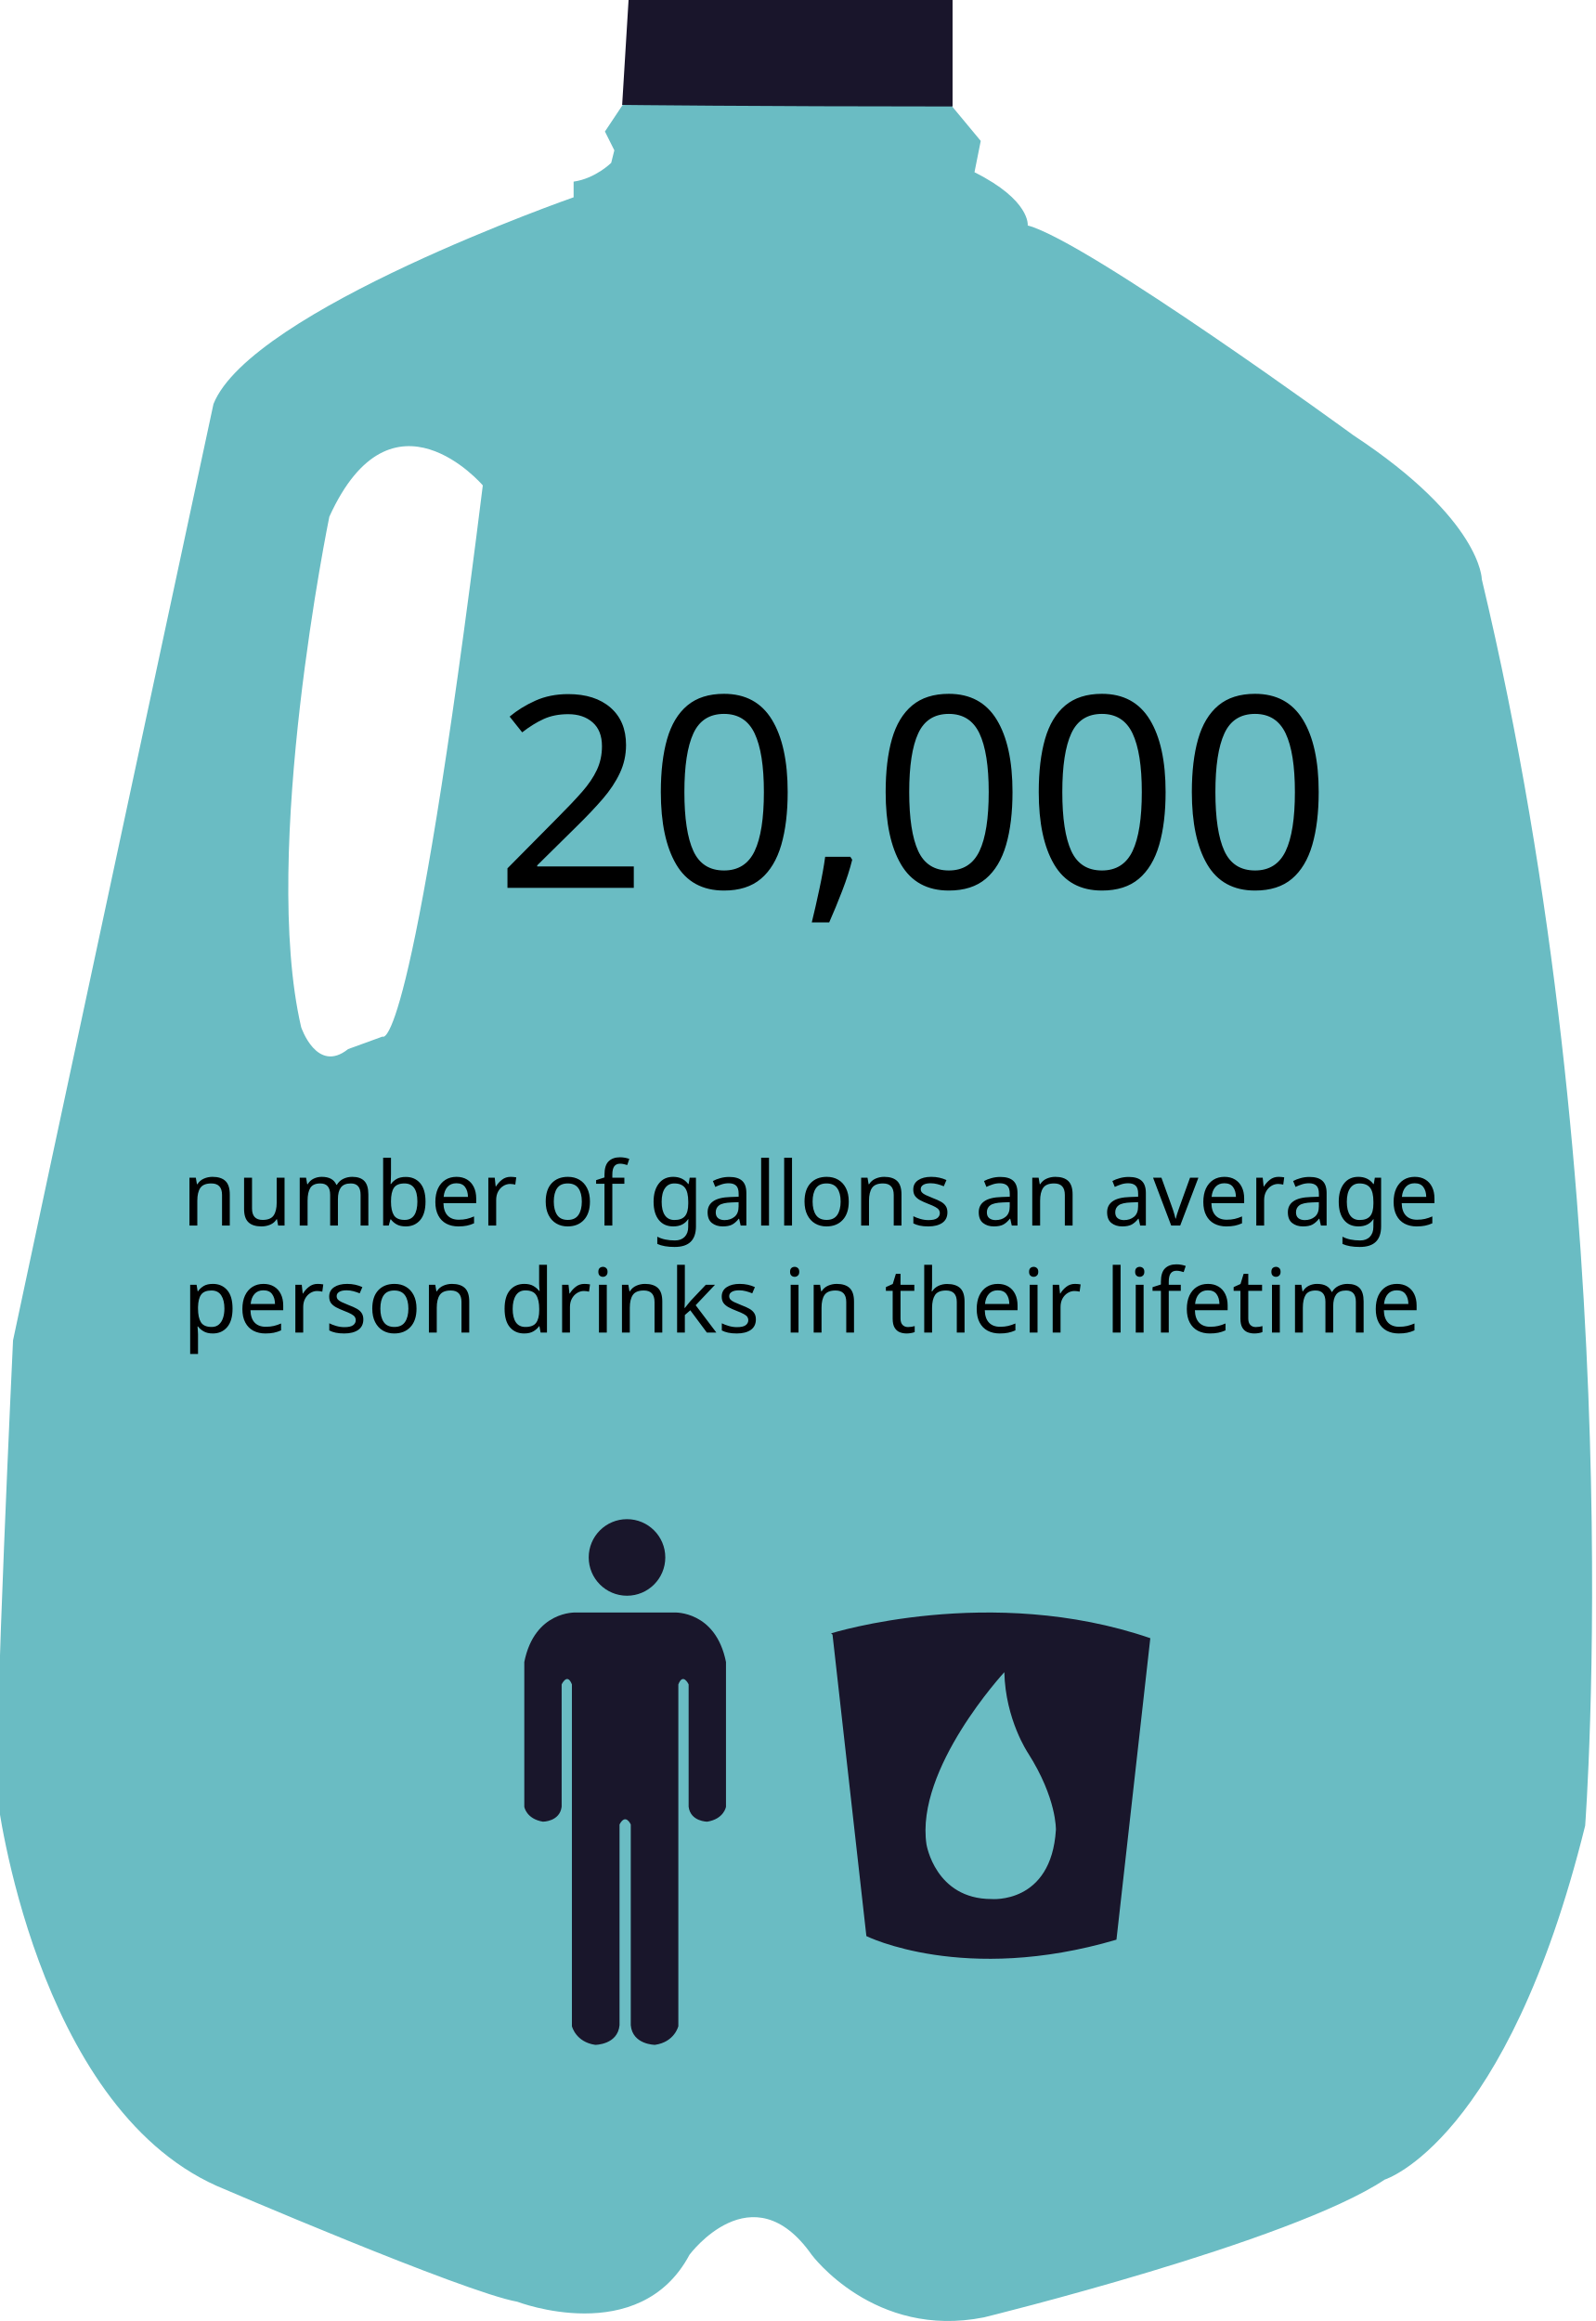
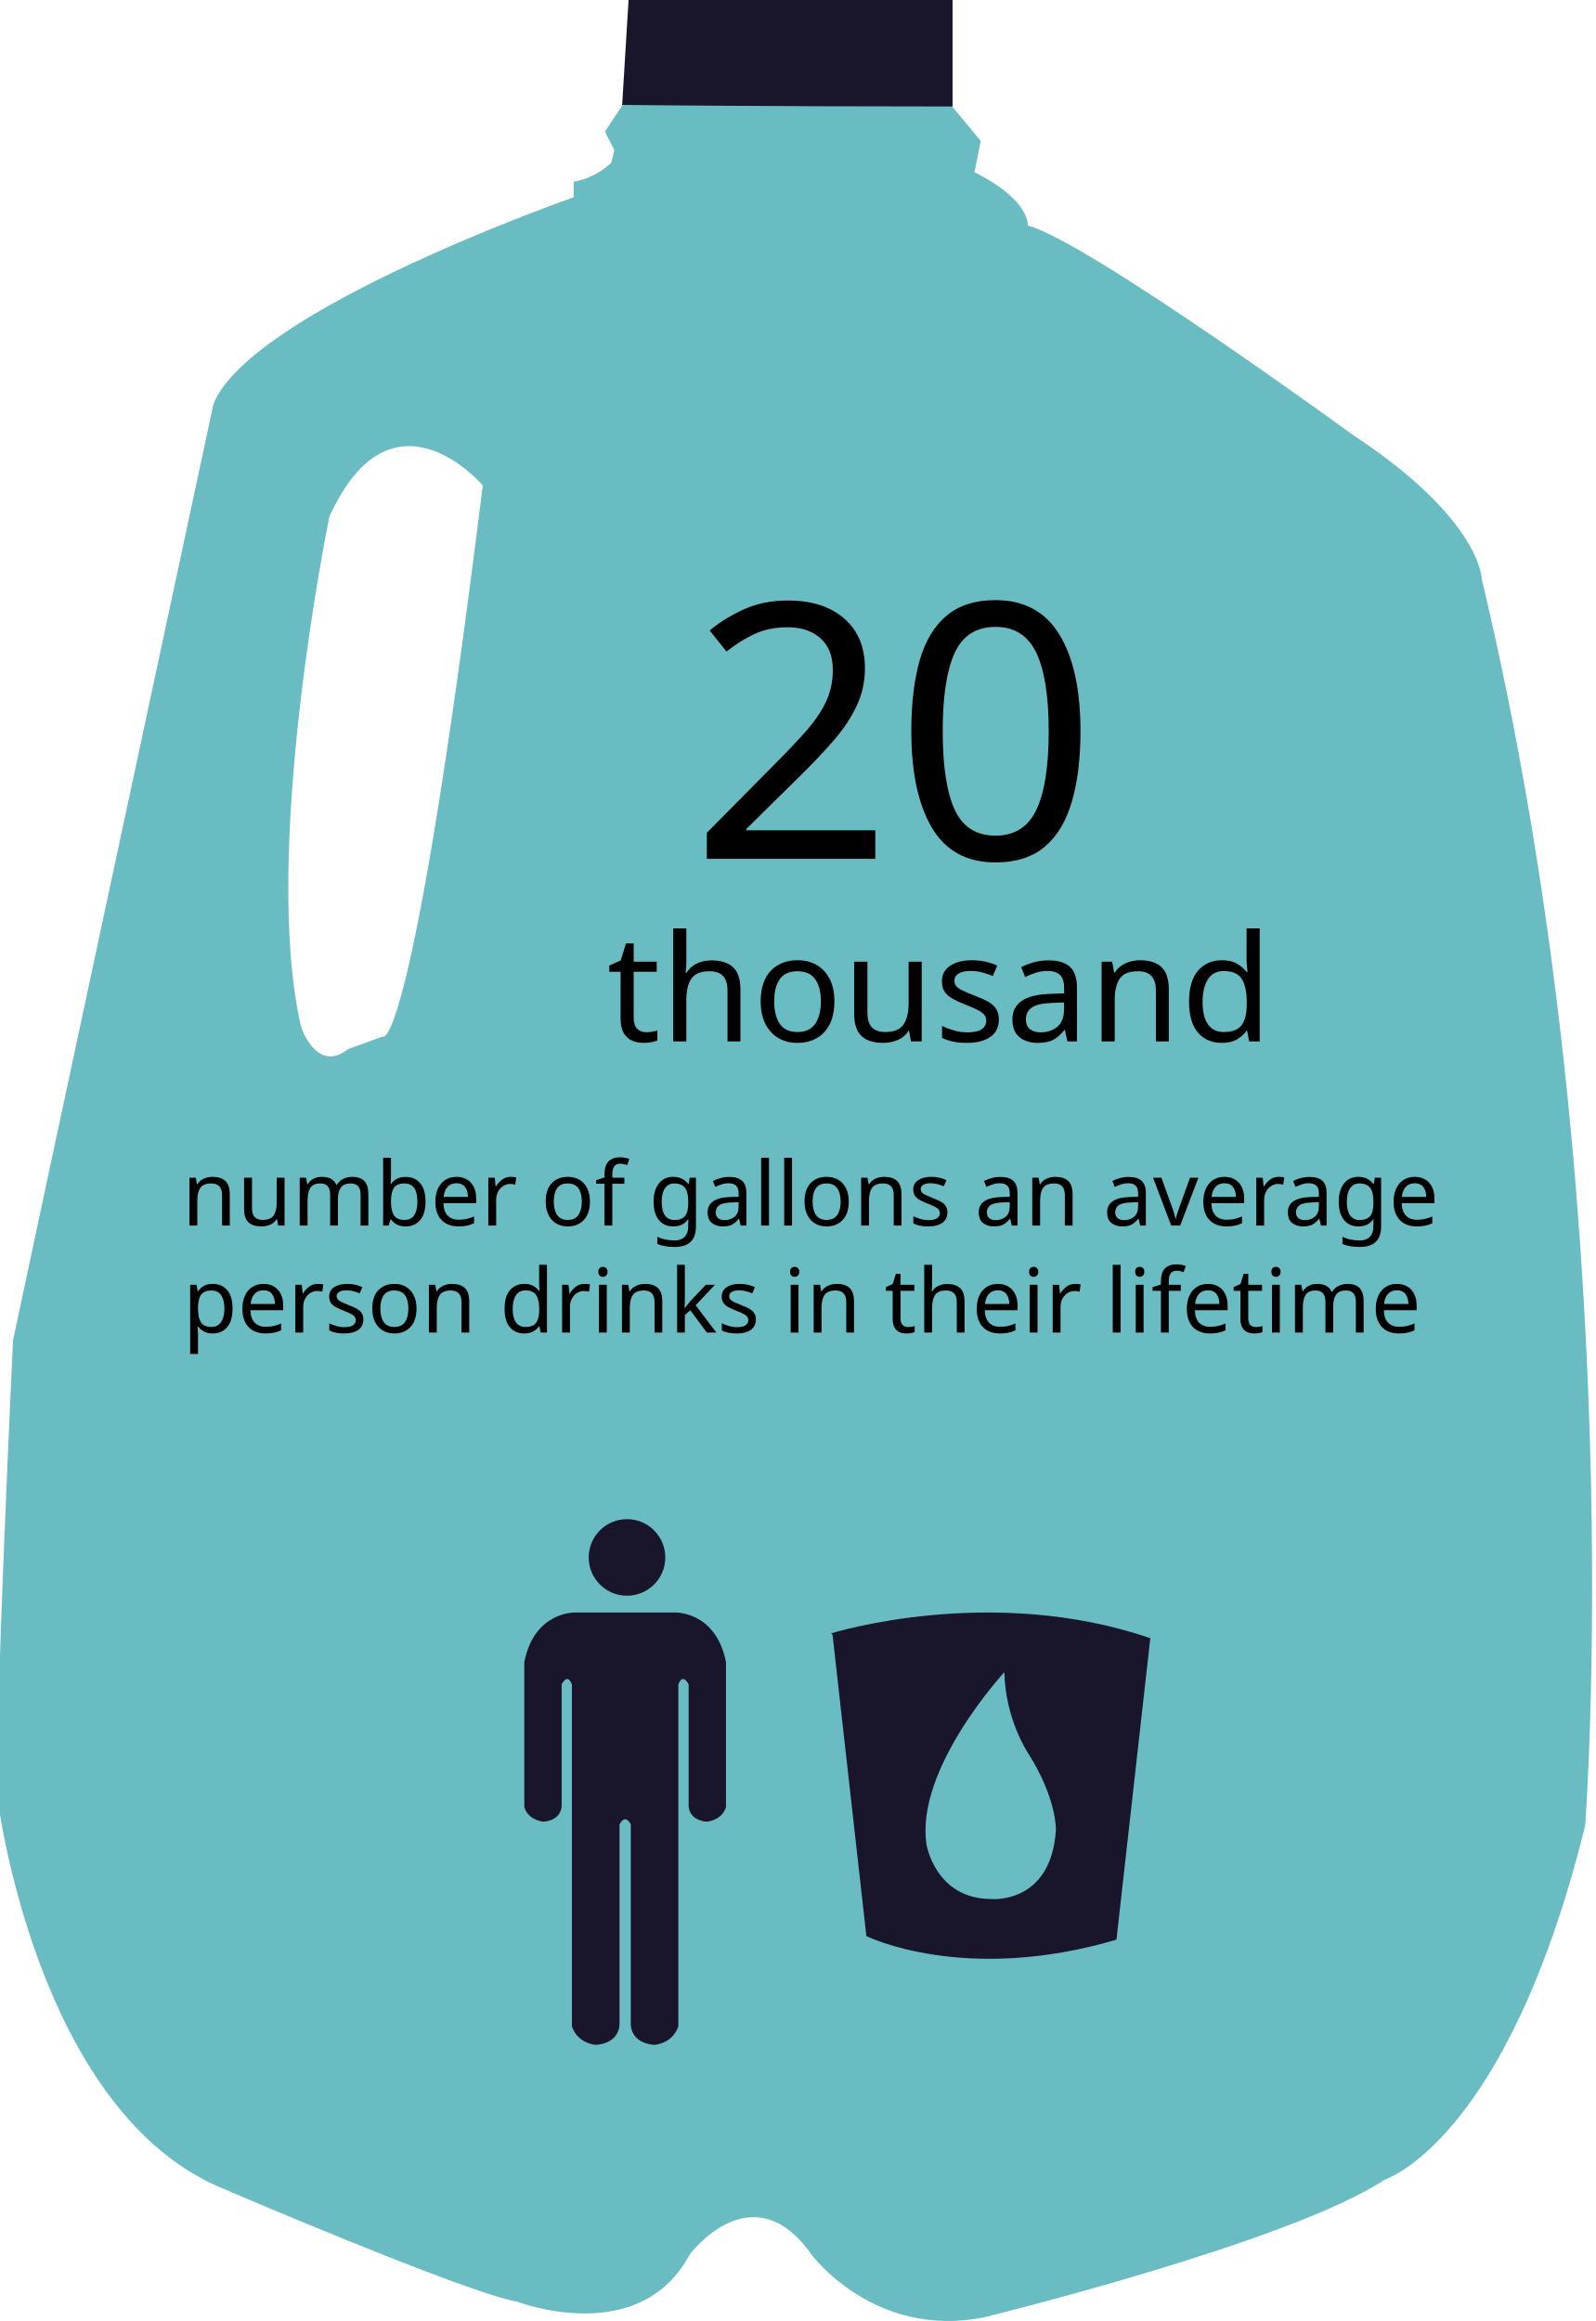
<svg xmlns="http://www.w3.org/2000/svg" version="1.1" id="Layer_1" x="0px" y="0px" width="536.378px" height="780.521px" viewBox="0 0 536.378 780.521" enable-background="new 0 0 536.378 780.521" xml:space="preserve">
  <g>
    <g>
      <path fill="#6ABCC3" d="M329.795,47.392l-2.106,10.53c18.959,9.479,17.903,17.903,17.903,17.903    c20.01,5.263,109.521,70.558,109.521,70.558c43.176,28.433,43.176,48.442,43.176,48.442    c50.553,211.678,34.752,419.134,34.752,419.134c-26.328,106.364-67.396,119.005-67.396,119.005    C434.049,754.024,330.852,779.3,330.852,779.3c-36.861,7.373-57.922-21.062-57.922-21.062c-20.01-28.435-41.069,0-41.069,0    c-16.853,31.595-57.922,15.798-57.922,15.798c-17.903-3.157-101.101-38.964-101.101-38.964    c-61.081-27.384-73.72-130.586-73.72-130.586c-1.052-20.011,5.267-153.751,5.267-153.751    C9.3,427.212,71.786,135.853,71.786,135.853c12.635-31.595,121.105-69.508,121.105-69.508v-5.267    c7.373-1.051,12.637-6.318,12.637-6.318l1.055-4.212l-3.161-6.318l8.424-12.636l2.175-18.333l100.026,15.161L329.795,47.392z     M162.352,163.23c0,0-30.543-35.806-51.604,10.534c0,0-23.17,112.683-9.479,171.655c0,0,5.267,15.797,15.798,7.373l11.584-4.212    C128.651,348.581,138.13,358.056,162.352,163.23z" />
    </g>
    <path fill="#19152B" d="M209.215,35.279c0,0,45.303,0.528,111.104,0.528V0H211.368L209.215,35.279z" />
  </g>
-   <text transform="matrix(1 0 0 1 166.3301 298.5732)" font-family="'Interstate-Bold'" font-size="90">20,000 </text>
  <rect x="32.689" y="390.261" fill="none" width="468" height="66.5" />
  <text transform="matrix(1 0 0 1 61.1626 412.1309)">
    <tspan x="0" y="0" font-family="'Interstate-Regular'" font-size="30">number of gallons an average </tspan>
    <tspan x="0.239" y="36" font-family="'Interstate-Regular'" font-size="30">person drinks in their lifetime</tspan>
  </text>
  <g>
    <path fill="#19162B" d="M208.331,613.545v67.512c-0.628,6.599-8.161,6.599-8.161,6.599c-6.594-0.945-7.855-6.285-7.855-6.285   V566.45c-1.572-4.086-3.45,0-3.45,0v41.133c-0.633,5.025-6.288,5.025-6.288,5.025c-5.649-0.945-6.272-5.025-6.272-5.025V558.91   c3.455-17.271,17.271-16.644,17.271-16.644h16.327h0.633h16.316c0,0,13.826-0.627,17.275,16.644v48.672c0,0-0.633,4.08-6.287,5.025   c0,0-5.65,0-6.272-5.025v-41.133c0,0-1.888-4.086-3.46,0v114.92c0,0-1.256,5.34-7.845,6.285c0,0-7.543,0-8.155-6.599v-67.512   C212.107,613.545,210.375,609.621,208.331,613.545z" />
    <path fill="#19162B" d="M223.718,523.744c0,7.106-5.764,12.877-12.876,12.877c-7.112,0-12.876-5.771-12.876-12.877   c0-7.107,5.764-12.871,12.876-12.871C217.954,510.873,223.718,516.637,223.718,523.744z" />
  </g>
  <path fill="#19162B" d="M279.468,549.275c0,0,53.675-16.808,107.348,1.627l-11.385,101.383  c-51.309,15.147-84.094-1.205-84.094-1.205l-11.387-101.383 M337.729,562.336c0,0-29.992,32.422-26.181,57.906  c0,0,2.947,18.377,21.853,18.377c0,0,20.111,1.822,21.667-23.271c0,0,0.352-10.532-9.361-25.793  C345.707,589.555,338.08,578.287,337.729,562.336z" />
+   <text transform="matrix(1 0 0 1 231.9292 288.8154)" font-family="'Interstate-Bold'" font-size="120">20</text>
+   <text transform="matrix(1 0 0 1 204.0894 350.21)" font-family="'Interstate-Bold'" font-size="50">thousand</text>
</svg>
